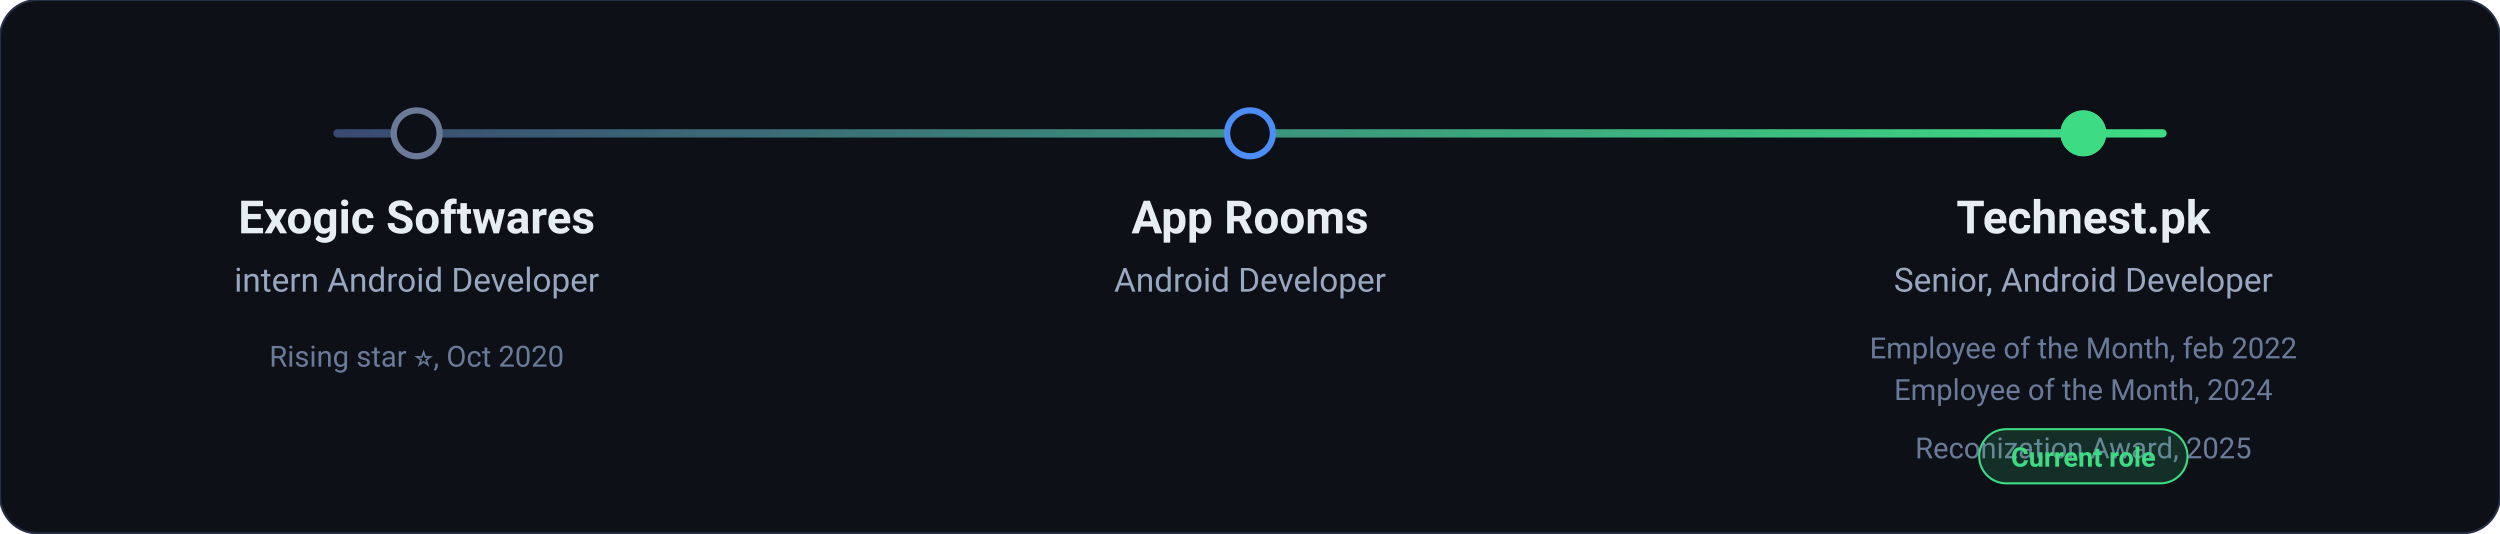
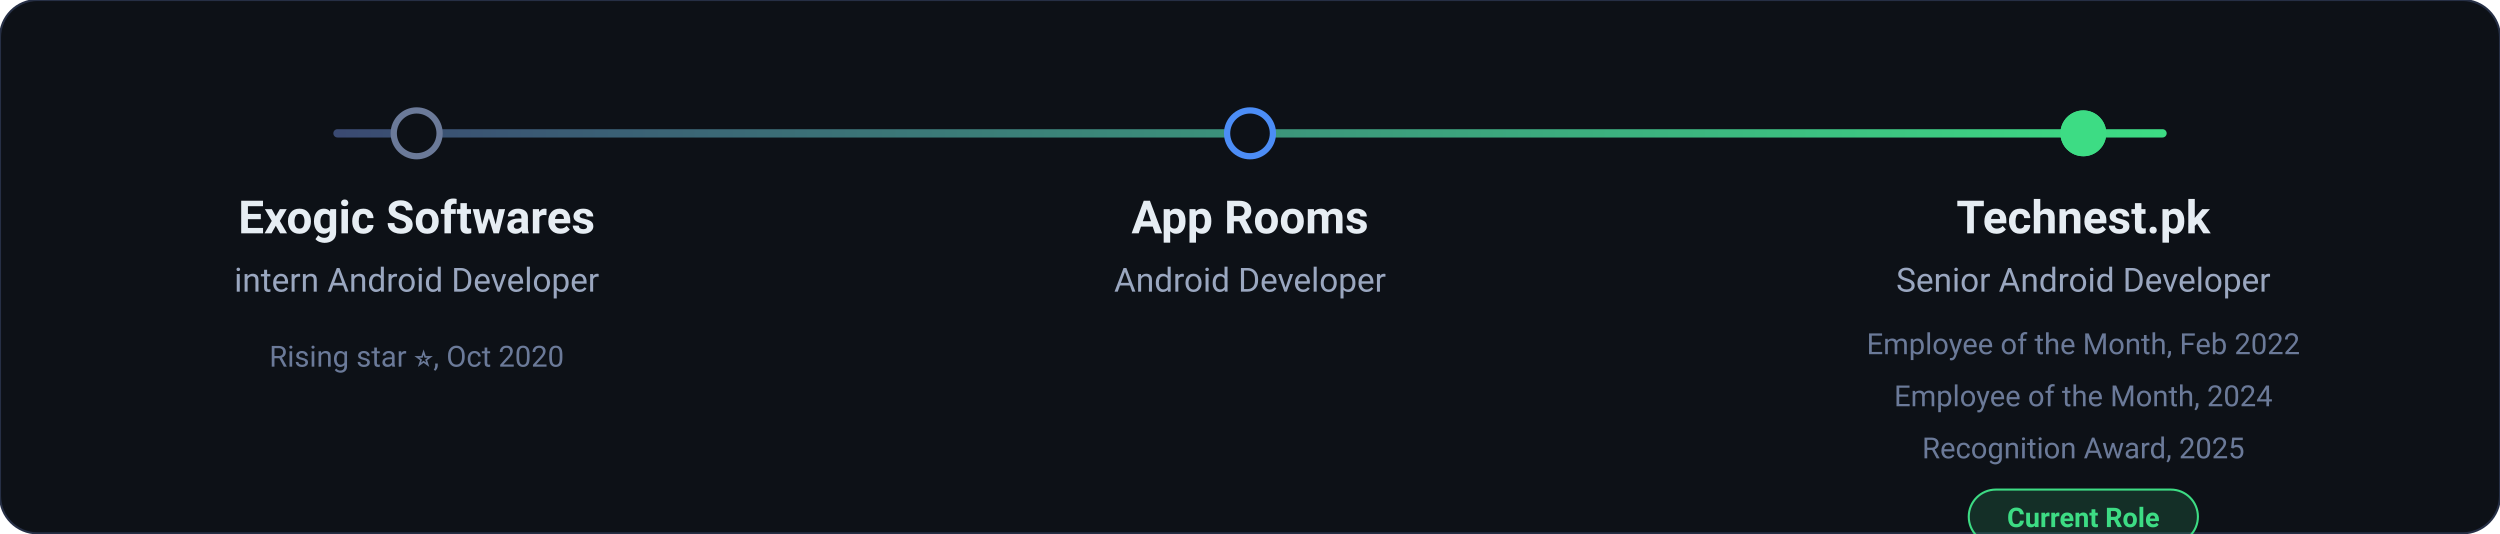
<svg xmlns="http://www.w3.org/2000/svg" width="1200" height="256" viewBox="0 0 1200 256" role="img" aria-label="Career path: Android Developer at ITZON, Senior Android Developer at The Smart Coders, Team Lead at Technest.pk">
  <defs>
    <linearGradient id="line" x1="0" x2="1">
      <stop offset="0" stop-color="#3a4a72" />
      <stop offset="1" stop-color="#3DDC84" />
    </linearGradient>
  </defs>
  <style>
    .s{font-family:'Segoe UI',Roboto,'Helvetica Neue',Arial,sans-serif}
    .pulse{transform-box:fill-box;transform-origin:center;animation:p 2.2s ease-out infinite}
    @keyframes p{0%{transform:scale(1);opacity:.6}100%{transform:scale(2.6);opacity:0}}
    @media (prefers-reduced-motion:reduce){*{animation:none!important}}
  </style>
  <rect width="1200" height="256" rx="18" fill="#0d1117" stroke="#262f45" />
  <rect x="160" y="62" width="880" height="4" rx="2" fill="url(#line)" />
  <circle cx="200" cy="64" r="11" fill="#0d1117" stroke="#6b7a99" stroke-width="3" />
  <g class="s" text-anchor="middle">
    <text x="200" y="112" font-size="22" font-weight="700" fill="#e6edf3">Exogic Softwares</text>
    <text x="200" y="140" font-size="16" fill="#9aa7c0">intern Android Developer</text>
    <text x="200" y="176" font-size="14" fill="#6b7a99">Rising star ⭐, Oct 2020</text>
  </g>
  <circle cx="600" cy="64" r="11" fill="#0d1117" stroke="#4C8DF6" stroke-width="3" />
  <g class="s" text-anchor="middle">
    <text x="600" y="112" font-size="22" font-weight="700" fill="#e6edf3">App Rooms</text>
    <text x="600" y="140" font-size="16" fill="#9aa7c0">Android Developer</text>
  </g>
  <circle class="pulse" cx="1000" cy="64" r="11" fill="#3DDC84" />
  <circle cx="1000" cy="64" r="11" fill="#3DDC84" />
  <g class="s" text-anchor="middle">
-     <text x="1000" y="112" font-size="22" font-weight="700" fill="#e6edf3">Technest.pk</text>
-     <text x="1000" y="140" font-size="16" fill="#9aa7c0">Senior, Android Developer</text>
-     <text x="1000" y="172" font-size="14" fill="#6b7a99">Employee of the Month, feb 2022</text>
-     <text x="1000" y="192" font-size="14" fill="#6b7a99">Employee of the Month, 2024</text>
-     <text x="1000" y="220" font-size="14" fill="#6b7a99">Reconization Award, 2025</text>
-     <rect x="950" y="206" width="100" height="26" rx="13" fill="#3DDC84" fill-opacity=".15" stroke="#3DDC84" />
-     <text x="1000" y="224" font-size="13" font-weight="700" fill="#3DDC84">Current role</text>
+     <text x="1000" y="112" font-size="22" font-weight="700" fill="#e6edf3">
+         Technest.pk
+     </text>
+     <text x="1000" y="140" font-size="16" fill="#9aa7c0">
+         Senior Android Developer
+     </text>
+     <text x="1000" y="170" font-size="14" fill="#6b7a99">
+         Employee of the Month, Feb 2022
+     </text>
+     <text x="1000" y="195" font-size="14" fill="#6b7a99">
+         Employee of the Month, 2024
+     </text>
+     <text x="1000" y="220" font-size="14" fill="#6b7a99">
+         Recognition Award, 2025
+     </text>
+     <rect x="945" y="235" width="110" height="26" rx="13" fill="#3DDC84" fill-opacity=".15" stroke="#3DDC84" />
+     <text x="1000" y="253" font-size="13" font-weight="700" fill="#3DDC84">
+         Current Role
+     </text>
  </g>
</svg>
